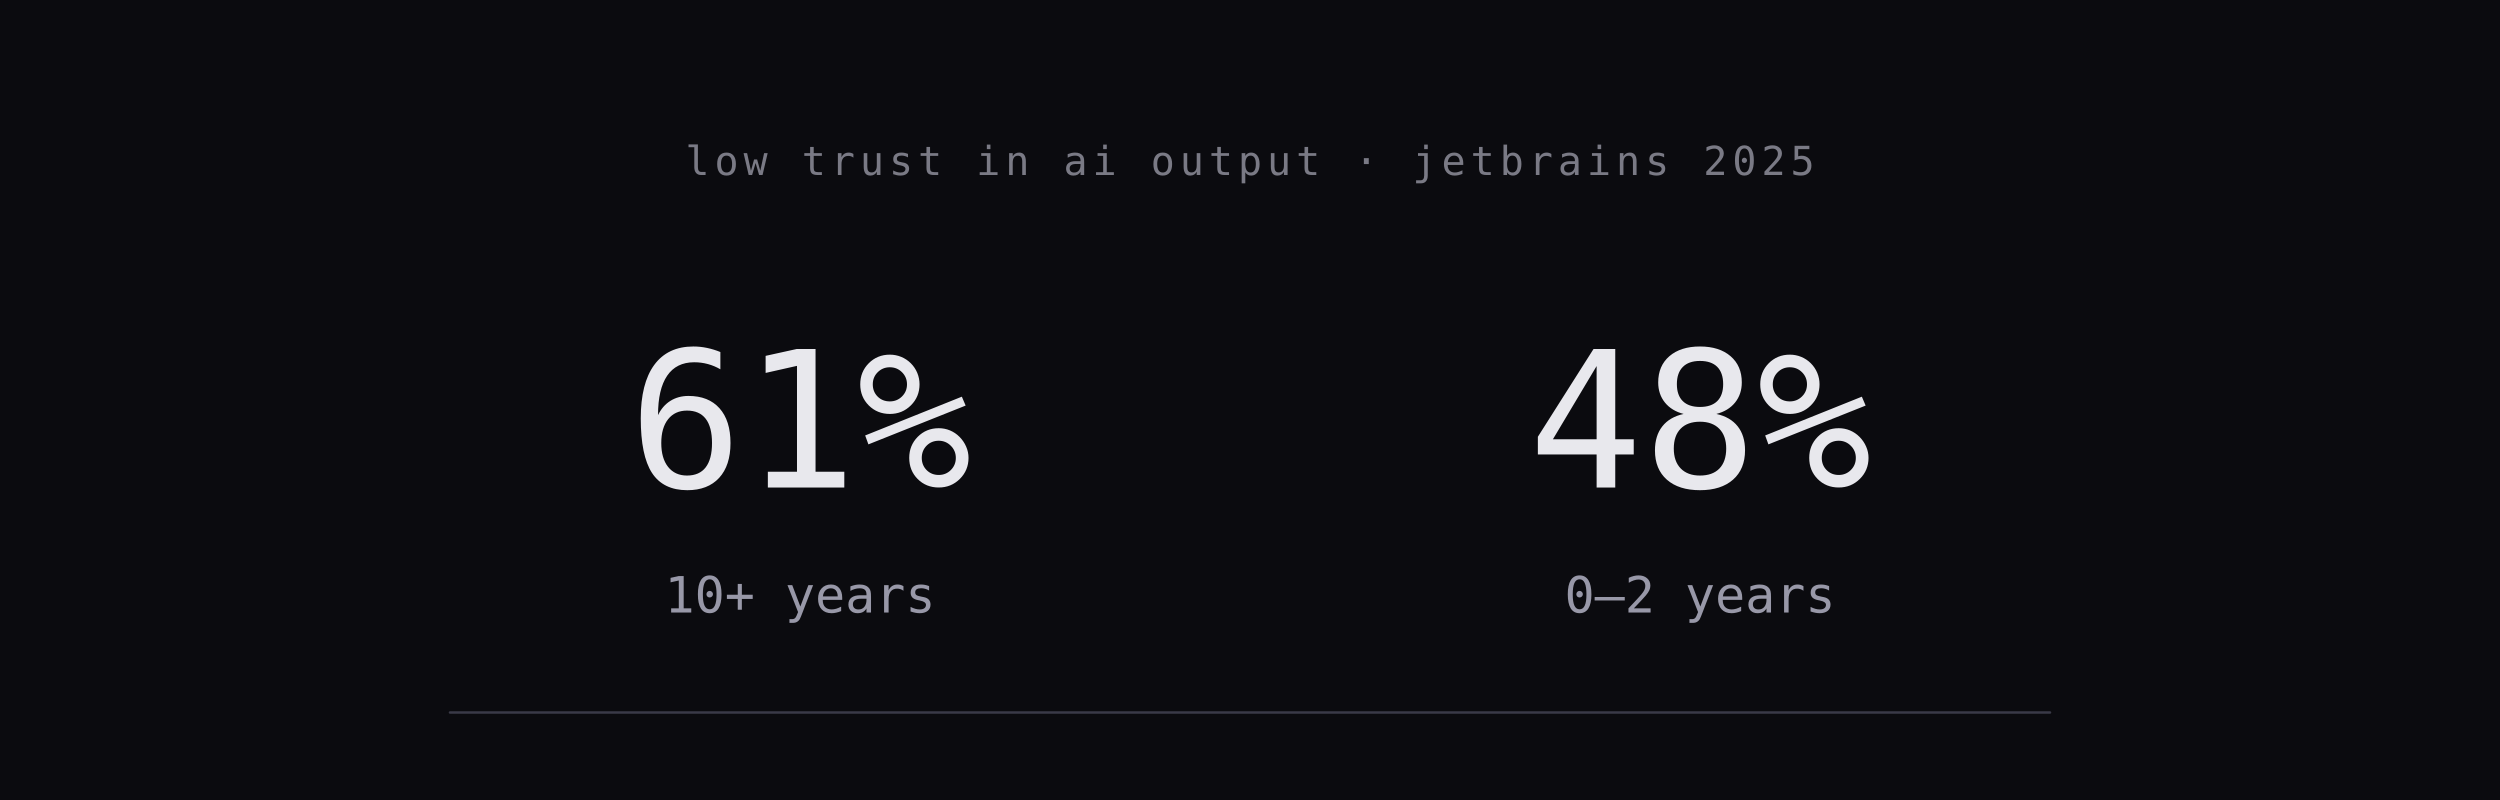
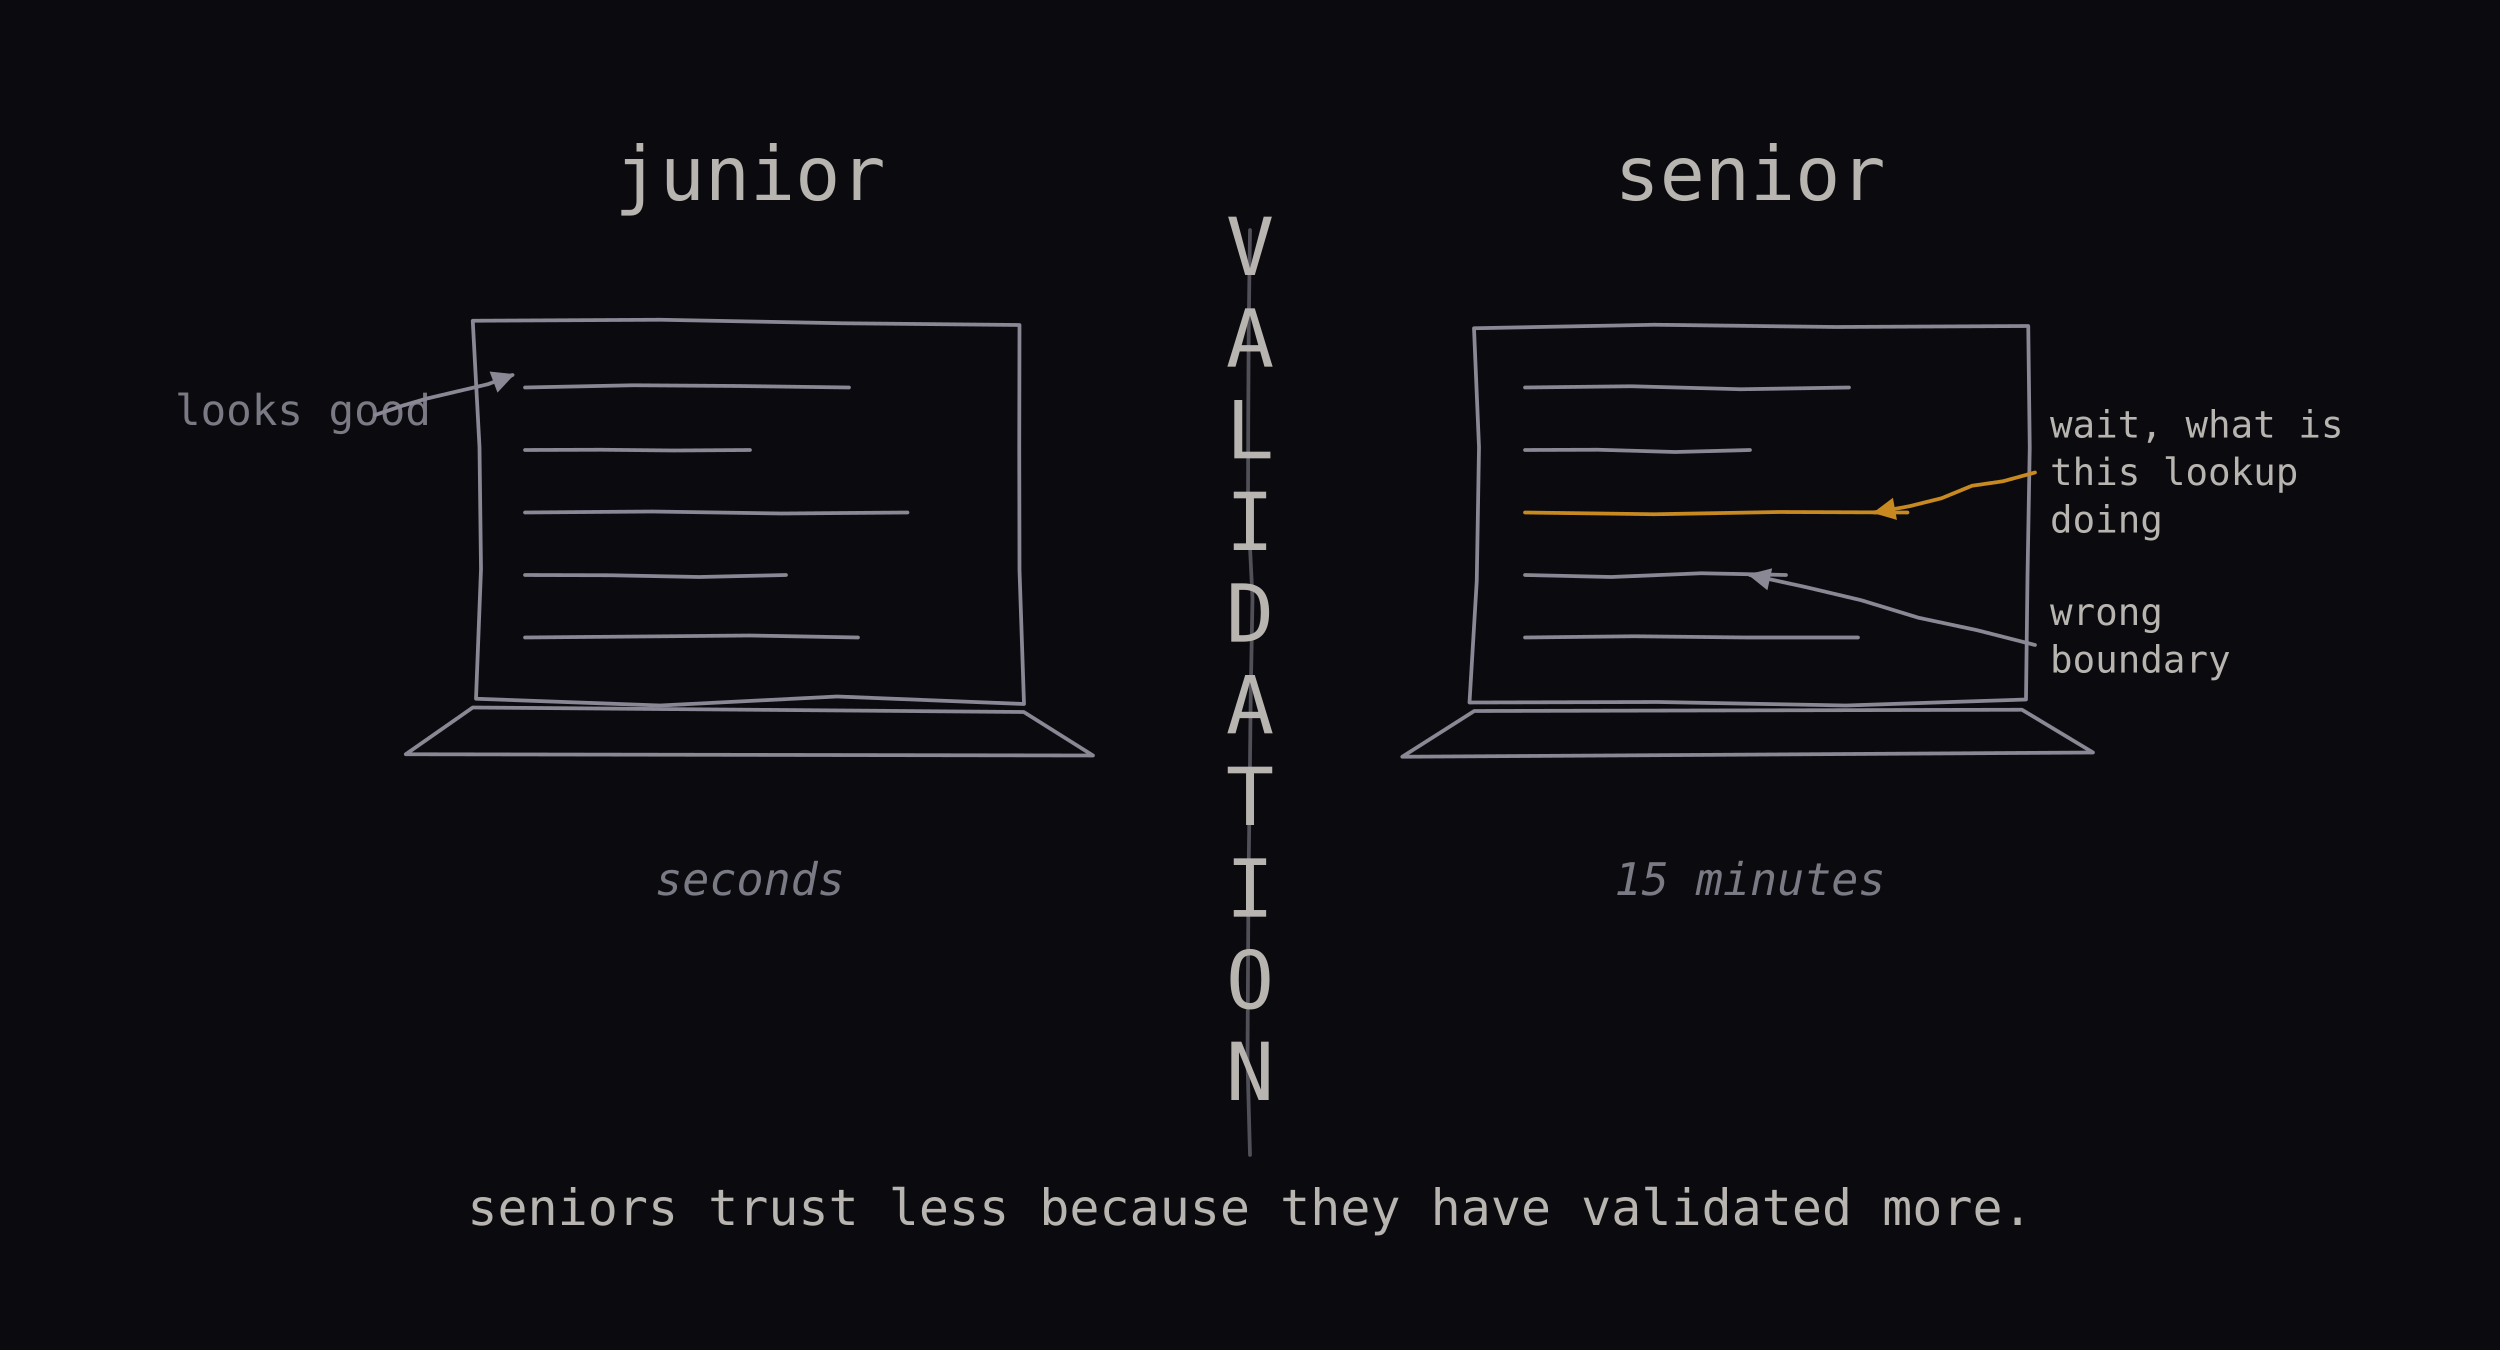
- <svg xmlns="http://www.w3.org/2000/svg" viewBox="0 0 1000 320" width="1000" height="320" role="img" aria-label="JetBrains 2025: software developers with 10+ years of experience report low trust in AI output 61% of the time. Developers with 0 to 2 years report low trust 48% of the time.">
-   <rect width="1000" height="320" fill="#0b0b0f" />
-   <text x="500.0" y="70" text-anchor="middle" font-family="JetBrains Mono, ui-monospace, monospace" font-size="16" fill="#7a7a85" letter-spacing="2">low trust in ai output  ·  jetbrains 2025</text>
-   <text x="320" y="195" text-anchor="middle" font-family="JetBrains Mono, ui-monospace, monospace" font-size="76" font-weight="500" fill="#e8e8ed">61%</text>
-   <text x="320" y="245" text-anchor="middle" font-family="JetBrains Mono, ui-monospace, monospace" font-size="20" fill="#9898a8">10+ years</text>
-   <text x="680" y="195" text-anchor="middle" font-family="JetBrains Mono, ui-monospace, monospace" font-size="76" font-weight="500" fill="#e8e8ed">48%</text>
-   <text x="680" y="245" text-anchor="middle" font-family="JetBrains Mono, ui-monospace, monospace" font-size="20" fill="#9898a8">0–2 years</text>
-   <line x1="180.0" y1="285" x2="820.0" y2="285" stroke="#3a3a48" stroke-width="1" stroke-linecap="round" />
+ <svg xmlns="http://www.w3.org/2000/svg" viewBox="0 0 1000 540" width="1000" height="540" role="img" aria-label="Two-column hand-drawn sketch. Left column labelled 'junior' showing a laptop with abstracted code lines, annotation 'looks good' and time stamp 'seconds'. Right column labelled 'senior' showing the same laptop with annotations 'wait, what is this lookup doing' and 'wrong boundary' pointing at specific code lines, and time stamp '15 minutes'. A vertical spine between the columns reads 'VALIDATION'. Caption beneath: 'seniors trust less because they have validated more.'">
+   <rect width="1000" height="540" fill="#0b0b0f" />
+   <defs>
+     <marker id="arr" viewBox="0 0 10 10" refX="9" refY="5" markerWidth="6" markerHeight="6" orient="auto">
+       <path d="M0,0 L10,5 L0,10 z" fill="#8a8895" />
+     </marker>
+     <marker id="arr-amber" viewBox="0 0 10 10" refX="9" refY="5" markerWidth="6" markerHeight="6" orient="auto">
+       <path d="M0,0 L10,5 L0,10 z" fill="#c88a20" />
+     </marker>
+   </defs>
+   <text x="300" y="80" text-anchor="middle" font-family="JetBrains Mono, ui-monospace, monospace" font-size="30" fill="#b8b5b0">junior</text>
+   <text x="700" y="80" text-anchor="middle" font-family="JetBrains Mono, ui-monospace, monospace" font-size="30" fill="#b8b5b0">senior</text>
+   <path d="M 189.1,128.3 L 264.1,127.9 L 336.8,129.3 L 407.8,130.0 L 407.7,179.7 L 407.8,228.0 L 409.6,281.6 L 334.8,278.6 L 264.0,282.2 L 190.4,279.5 L 192.4,227.7 L 191.8,178.9 Z" fill="none" stroke="#8a8895" stroke-width="1.5" stroke-linecap="round" stroke-linejoin="round" />
+   <path d="M 189.1,283.0 L 409.5,284.8 L 437.2,302.2 L 162.3,301.7 Z" fill="none" stroke="#8a8895" stroke-width="1.5" stroke-linecap="round" stroke-linejoin="round" />
+   <path d="M 210.0,155.0 L 253.3,154.1 L 295.5,154.4 L 339.6,155.0" fill="none" stroke="#8a8895" stroke-width="1.5" stroke-linecap="round" />
+   <path d="M 210.0,180.0 L 240.4,179.9 L 269.6,180.2 L 300.0,180.0" fill="none" stroke="#8a8895" stroke-width="1.5" stroke-linecap="round" />
+   <path d="M 210.0,205.0 L 260.9,204.6 L 312.6,205.4 L 363.0,205.0" fill="none" stroke="#8a8895" stroke-width="1.5" stroke-linecap="round" />
+   <path d="M 210.0,230.0 L 244.3,230.1 L 279.7,230.8 L 314.4,230.0" fill="none" stroke="#8a8895" stroke-width="1.5" stroke-linecap="round" />
+   <path d="M 210.0,255.0 L 254.9,254.6 L 299.8,254.2 L 343.2,255.0" fill="none" stroke="#8a8895" stroke-width="1.5" stroke-linecap="round" />
+   <path d="M 589.6,131.3 L 661.6,129.9 L 734.4,130.8 L 811.3,130.4 L 811.9,179.1 L 811.0,230.5 L 810.4,279.8 L 738.4,282.2 L 663.2,280.8 L 587.8,281.0 L 590.7,232.5 L 591.6,178.9 Z" fill="none" stroke="#8a8895" stroke-width="1.5" stroke-linecap="round" stroke-linejoin="round" />
+   <path d="M 589.7,284.4 L 808.8,283.9 L 837.2,301.0 L 560.9,302.7 Z" fill="none" stroke="#8a8895" stroke-width="1.5" stroke-linecap="round" stroke-linejoin="round" />
+   <path d="M 610.0,155.0 L 652.5,154.5 L 696.2,155.7 L 739.6,155.0" fill="none" stroke="#8a8895" stroke-width="1.5" stroke-linecap="round" />
+   <path d="M 610.0,180.0 L 639.2,179.9 L 670.1,180.8 L 700.0,180.0" fill="none" stroke="#8a8895" stroke-width="1.5" stroke-linecap="round" />
+   <path d="M 610.0,205.0 L 661.6,205.7 L 711.6,204.8 L 763.0,205.0" fill="none" stroke="#c88a20" stroke-width="1.5" stroke-linecap="round" />
+   <path d="M 610.0,230.0 L 644.5,230.8 L 680.5,229.3 L 714.4,230.0" fill="none" stroke="#8a8895" stroke-width="1.5" stroke-linecap="round" />
+   <path d="M 610.0,255.0 L 653.8,254.5 L 698.3,255.0 L 743.2,255.0" fill="none" stroke="#8a8895" stroke-width="1.5" stroke-linecap="round" />
+   <text x="70" y="170" font-family="JetBrains Mono, ui-monospace, monospace" font-size="17" fill="#7a7a85">looks good</text>
+   <path d="M 150.0,166.0 L 161.2,162.2 L 170.8,159.4 L 182.7,156.6 L 195.1,153.7 L 205.0,150.0" fill="none" stroke="#8a8895" stroke-width="1.5" stroke-linecap="round" marker-end="url(#arr)" />
+   <text x="820" y="175" font-family="JetBrains Mono, ui-monospace, monospace" font-size="15" fill="#b8b5b0">wait, what is</text>
+   <text x="820" y="194" font-family="JetBrains Mono, ui-monospace, monospace" font-size="15" fill="#b8b5b0">this lookup</text>
+   <text x="820" y="213" font-family="JetBrains Mono, ui-monospace, monospace" font-size="15" fill="#b8b5b0">doing</text>
+   <path d="M 814.0,189.0 L 801.2,192.5 L 788.8,194.3 L 776.6,199.3 L 763.7,202.5 L 750.0,205.0" fill="none" stroke="#c88a20" stroke-width="1.5" stroke-linecap="round" marker-end="url(#arr-amber)" />
+   <text x="820" y="250" font-family="JetBrains Mono, ui-monospace, monospace" font-size="15" fill="#b8b5b0">wrong</text>
+   <text x="820" y="269" font-family="JetBrains Mono, ui-monospace, monospace" font-size="15" fill="#b8b5b0">boundary</text>
+   <path d="M 814.0,258.0 L 790.9,252.1 L 767.4,247.1 L 744.5,240.1 L 722.1,234.8 L 700.0,230.0" fill="none" stroke="#8a8895" stroke-width="1.5" stroke-linecap="round" marker-end="url(#arr)" />
+   <text x="300" y="358" text-anchor="middle" font-family="JetBrains Mono, ui-monospace, monospace" font-size="18" font-style="italic" fill="#7a7a85">seconds</text>
+   <text x="700" y="358" text-anchor="middle" font-family="JetBrains Mono, ui-monospace, monospace" font-size="18" font-style="italic" fill="#7a7a85">15 minutes</text>
+   <path d="M 500.0,92.0 L 499.5,129.9 L 499.3,166.4 L 499.2,202.5 L 501.0,239.4 L 500.3,276.9 L 499.9,314.0 L 499.4,351.7 L 499.2,387.5 L 499.0,424.5 L 500.0,462.0" fill="none" stroke="#8a8895" stroke-width="1.5" stroke-linecap="round" opacity="0.55" />
+   <text x="500" y="110.0" text-anchor="middle" font-family="JetBrains Mono, ui-monospace, monospace" font-size="32" font-weight="500" fill="#b8b5b0">V</text>
+   <text x="500" y="146.667" text-anchor="middle" font-family="JetBrains Mono, ui-monospace, monospace" font-size="32" font-weight="500" fill="#b8b5b0">A</text>
+   <text x="500" y="183.333" text-anchor="middle" font-family="JetBrains Mono, ui-monospace, monospace" font-size="32" font-weight="500" fill="#b8b5b0">L</text>
+   <text x="500" y="220.0" text-anchor="middle" font-family="JetBrains Mono, ui-monospace, monospace" font-size="32" font-weight="500" fill="#b8b5b0">I</text>
+   <text x="500" y="256.667" text-anchor="middle" font-family="JetBrains Mono, ui-monospace, monospace" font-size="32" font-weight="500" fill="#b8b5b0">D</text>
+   <text x="500" y="293.333" text-anchor="middle" font-family="JetBrains Mono, ui-monospace, monospace" font-size="32" font-weight="500" fill="#b8b5b0">A</text>
+   <text x="500" y="330.0" text-anchor="middle" font-family="JetBrains Mono, ui-monospace, monospace" font-size="32" font-weight="500" fill="#b8b5b0">T</text>
+   <text x="500" y="366.667" text-anchor="middle" font-family="JetBrains Mono, ui-monospace, monospace" font-size="32" font-weight="500" fill="#b8b5b0">I</text>
+   <text x="500" y="403.333" text-anchor="middle" font-family="JetBrains Mono, ui-monospace, monospace" font-size="32" font-weight="500" fill="#b8b5b0">O</text>
+   <text x="500" y="440.0" text-anchor="middle" font-family="JetBrains Mono, ui-monospace, monospace" font-size="32" font-weight="500" fill="#b8b5b0">N</text>
+   <text x="500.0" y="490" text-anchor="middle" font-family="JetBrains Mono, ui-monospace, monospace" font-size="20" fill="#b8b5b0">seniors trust less because they have validated more.</text>
</svg>
